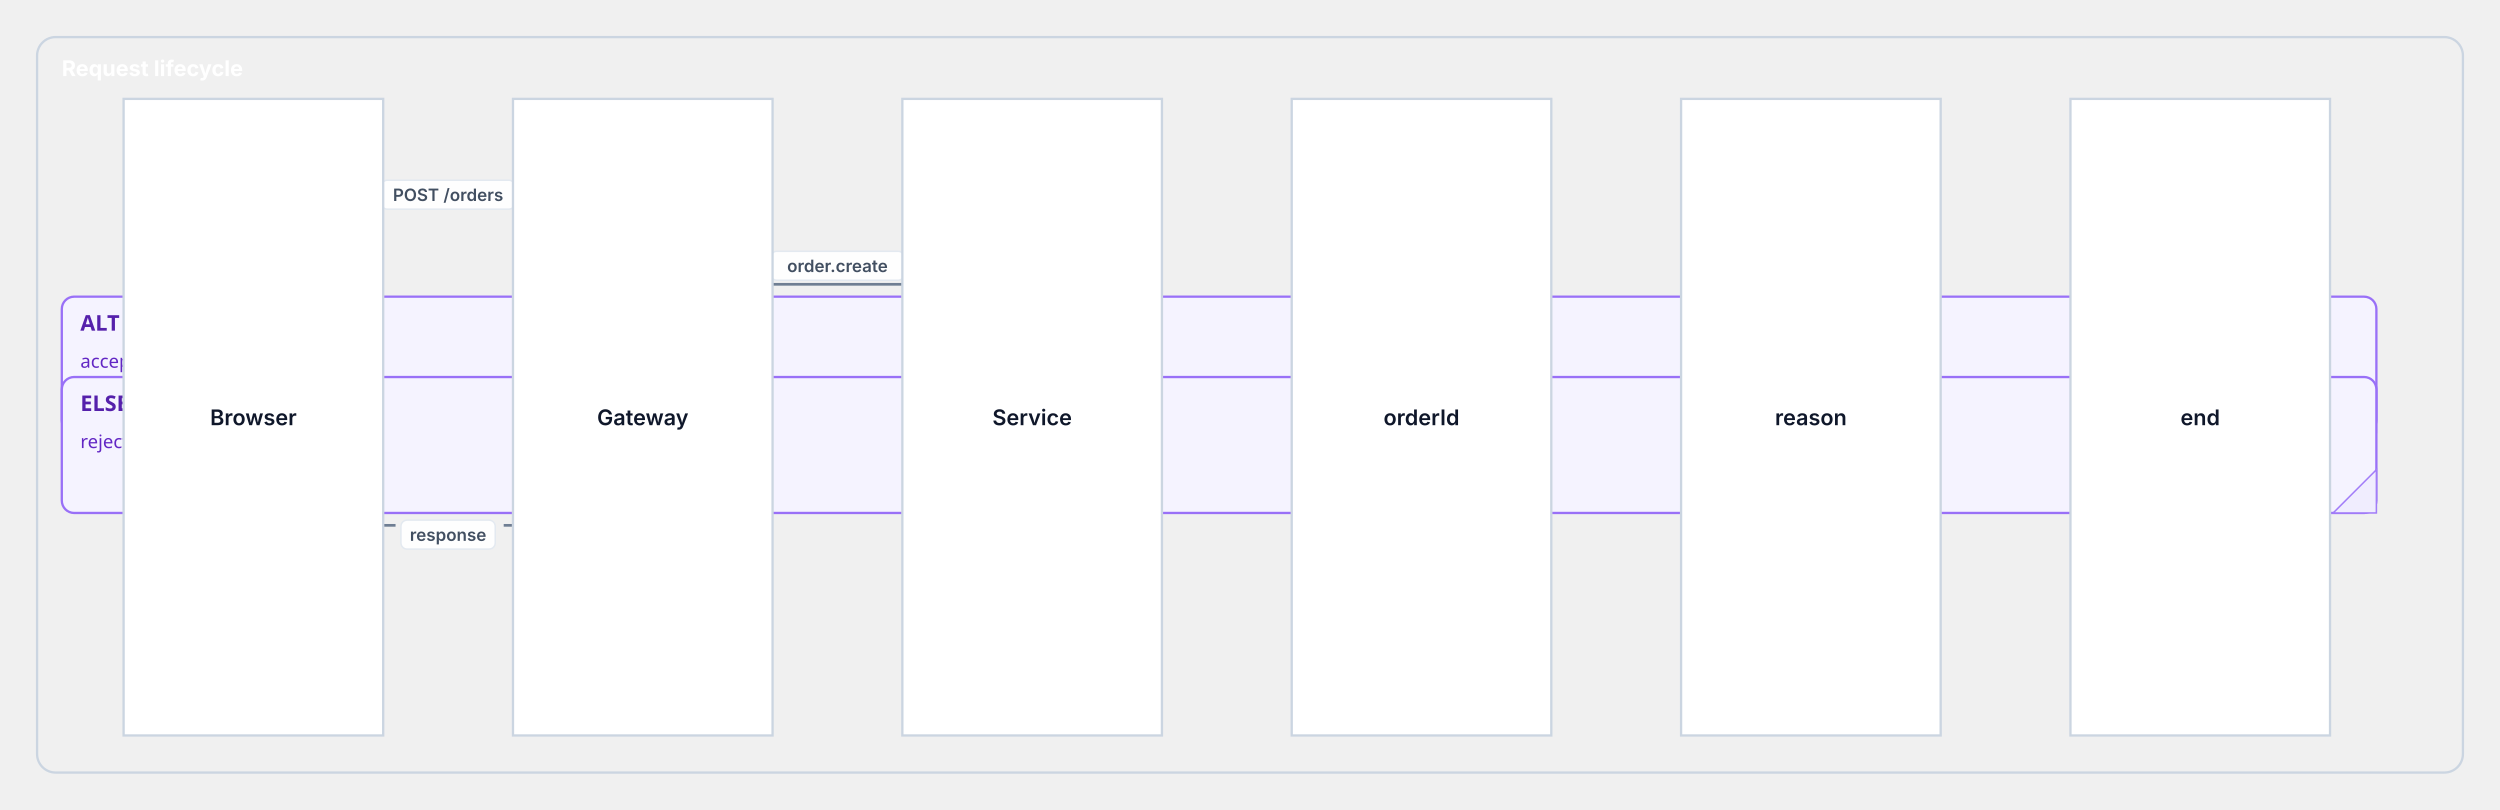
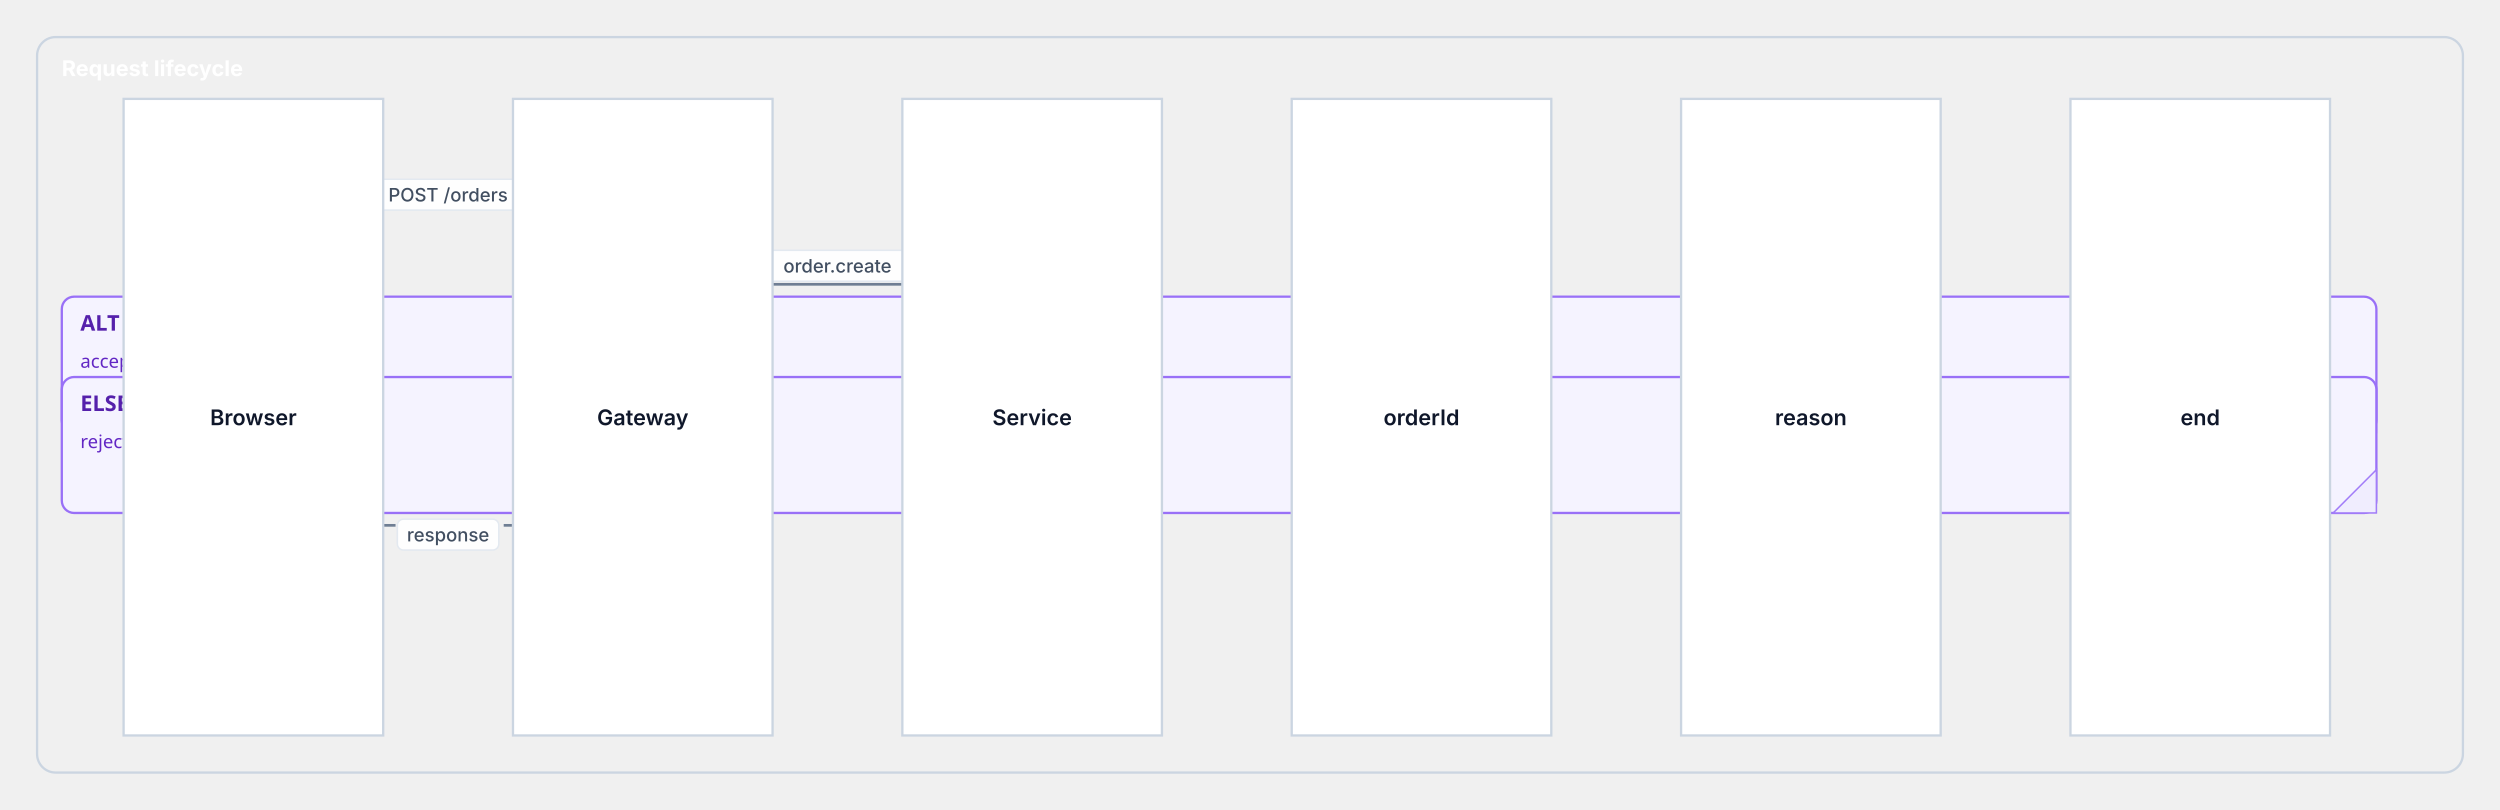
<svg xmlns="http://www.w3.org/2000/svg" viewBox="-24 -24 1618 524" width="1618" height="524" data-openflowkit-document="template-request-sequence" data-page="page-1" data-theme="dark" data-pixel-ratio="1">
  <g data-connector-id="msg-1">
    <path d="M140 108 L392 108" fill="none" stroke="#64748b" stroke-width="1.75" opacity="1" />
-     <rect x="222.72" y="92.625" width="86.56" height="18.75" rx="4" fill="#ffffff" stroke="#e2e8f0" stroke-width="1" />
-     <text x="266" y="102" text-anchor="middle" dominant-baseline="middle" fill="#334155" font-family="Inter, ui-sans-serif, system-ui, sans-serif" font-size="11" font-weight="600">POST /orders</text>
+     <rect x="219.24" y="92" width="93.52" height="20" rx="4" fill="#ffffff" stroke="#e2e8f0" stroke-width="1" />
+     <text x="266" y="102" text-anchor="middle" dominant-baseline="middle" fill="#334155" font-family="Inter, ui-sans-serif, system-ui, sans-serif" font-size="12" font-weight="500">POST /orders</text>
    <path d="M392 108 L382.796 112.067 L383.224 103.077 Z" fill="#64748b" opacity="1" />
  </g>
  <g data-connector-id="msg-2">
    <path d="M392 160 L644 160" fill="none" stroke="#64748b" stroke-width="1.75" opacity="1" />
-     <rect x="474.72" y="138.625" width="86.56" height="18.75" rx="4" fill="#ffffff" stroke="#e2e8f0" stroke-width="1" />
-     <text x="518" y="148" text-anchor="middle" dominant-baseline="middle" fill="#334155" font-family="Inter, ui-sans-serif, system-ui, sans-serif" font-size="11" font-weight="600">order.create</text>
+     <rect x="471.24" y="138" width="93.52" height="20" rx="4" fill="#ffffff" stroke="#e2e8f0" stroke-width="1" />
+     <text x="518" y="148" text-anchor="middle" dominant-baseline="middle" fill="#334155" font-family="Inter, ui-sans-serif, system-ui, sans-serif" font-size="12" font-weight="500">order.create</text>
    <path d="M644 160 L634.614 163.626 L635.467 154.667 Z" fill="#64748b" opacity="1" />
  </g>
  <g data-connector-id="msg-3">
    <path d="M644 212 L392 212" fill="none" stroke="#64748b" stroke-width="1.75" opacity="1" stroke-dasharray="10 6" />
-     <rect x="503.43" y="202.625" width="29.14" height="18.75" rx="4" fill="#ffffff" stroke="#e2e8f0" stroke-width="1" />
-     <text x="518" y="212" text-anchor="middle" dominant-baseline="middle" fill="#334155" font-family="Inter, ui-sans-serif, system-ui, sans-serif" font-size="11" font-weight="600">202</text>
+     <rect x="502.56" y="202" width="30.88" height="20" rx="4" fill="#ffffff" stroke="#e2e8f0" stroke-width="1" />
+     <text x="518" y="212" text-anchor="middle" dominant-baseline="middle" fill="#334155" font-family="Inter, ui-sans-serif, system-ui, sans-serif" font-size="12" font-weight="500">202</text>
    <path d="M401 207.5 L392 212 L401 216.5" fill="none" stroke="#64748b" stroke-width="1.75" opacity="1" stroke-linejoin="round" />
  </g>
  <g data-connector-id="msg-4">
    <path d="M644 264 L392 264" fill="none" stroke="#64748b" stroke-width="1.75" opacity="1" stroke-dasharray="10 6" />
-     <rect x="503.43" y="266.625" width="29.14" height="18.75" rx="4" fill="#ffffff" stroke="#e2e8f0" stroke-width="1" />
-     <text x="518" y="276" text-anchor="middle" dominant-baseline="middle" fill="#334155" font-family="Inter, ui-sans-serif, system-ui, sans-serif" font-size="11" font-weight="600">409</text>
+     <rect x="502.56" y="266" width="30.88" height="20" rx="4" fill="#ffffff" stroke="#e2e8f0" stroke-width="1" />
+     <text x="518" y="276" text-anchor="middle" dominant-baseline="middle" fill="#334155" font-family="Inter, ui-sans-serif, system-ui, sans-serif" font-size="12" font-weight="500">409</text>
    <path d="M401.386 260.374 L392 264 L400.533 269.333" fill="none" stroke="#64748b" stroke-width="1.75" opacity="1" stroke-linejoin="round" />
  </g>
  <g data-connector-id="msg-5">
    <path d="M392 316 L140 316" fill="none" stroke="#64748b" stroke-width="1.75" opacity="1" stroke-dasharray="10 6" />
-     <rect x="235.48" y="312.625" width="61.04" height="18.75" rx="4" fill="#ffffff" stroke="#e2e8f0" stroke-width="1" />
-     <text x="266" y="322" text-anchor="middle" dominant-baseline="middle" fill="#334155" font-family="Inter, ui-sans-serif, system-ui, sans-serif" font-size="11" font-weight="600">response</text>
+     <rect x="233.16" y="312" width="65.68" height="20" rx="4" fill="#ffffff" stroke="#e2e8f0" stroke-width="1" />
+     <text x="266" y="322" text-anchor="middle" dominant-baseline="middle" fill="#334155" font-family="Inter, ui-sans-serif, system-ui, sans-serif" font-size="12" font-weight="500">response</text>
    <path d="M149.204 311.933 L140 316 L148.776 320.923" fill="none" stroke="#64748b" stroke-width="1.75" opacity="1" stroke-linejoin="round" />
  </g>
  <g data-node-id="dsl-485r0" transform="matrix(1 0 0 1 0 0)">
    <rect x="0" y="0" width="1570" height="476" rx="12" fill="rgba(241,245,249,0.08)" stroke="#cbd5e1" stroke-width="1.5" />
    <g>
      <text x="16" y="20" text-anchor="start" dominant-baseline="middle" fill="#ffffff" font-family="Inter, ui-sans-serif, system-ui, sans-serif" font-size="14" font-weight="700">Request lifecycle</text>
    </g>
  </g>
  <g data-node-id="alt-1" data-node-kind="annotation" transform="matrix(1 0 0 1 16 168)">
    <rect width="1498" height="88" rx="8" fill="#f5f3ff" stroke="#9970f7" stroke-width="1.5" />
    <path d="M1470 88 L1498 60 L1498 88 Z" fill="#f0edfe" stroke="#a27df8" />
    <text x="12" y="22" fill="#5520ab" font-family="system-ui,sans-serif" font-size="14" font-weight="700">
      <tspan x="12" dy="0">ALT</tspan>
    </text>
    <text x="12" y="46" fill="#6226c4" font-family="system-ui,sans-serif" font-size="12" font-weight="500">
      <tspan x="12" dy="0">accepted</tspan>
    </text>
  </g>
  <g data-node-id="alt-2" data-node-kind="annotation" transform="matrix(1 0 0 1 16 220)">
    <rect width="1498" height="88" rx="8" fill="#f5f3ff" stroke="#9970f7" stroke-width="1.5" />
    <path d="M1470 88 L1498 60 L1498 88 Z" fill="#f0edfe" stroke="#a27df8" />
    <text x="12" y="22" fill="#5520ab" font-family="system-ui,sans-serif" font-size="14" font-weight="700">
      <tspan x="12" dy="0">ELSE</tspan>
    </text>
    <text x="12" y="46" fill="#6226c4" font-family="system-ui,sans-serif" font-size="12" font-weight="500">
      <tspan x="12" dy="0">rejected</tspan>
    </text>
  </g>
  <g data-node-id="browser" transform="matrix(1 0 0 1 56 40)">
    <rect x="0" y="0" width="168" height="412" fill="#ffffff" stroke="#cbd5e1" stroke-width="1.5" />
    <g>
      <text x="84" y="206" text-anchor="middle" dominant-baseline="middle" fill="#0f172a" font-family="Inter, ui-sans-serif, system-ui, sans-serif" font-size="14" font-weight="600">Browser</text>
    </g>
  </g>
  <g data-node-id="end" transform="matrix(1 0 0 1 1316 40)">
    <rect x="0" y="0" width="168" height="412" fill="#ffffff" stroke="#cbd5e1" stroke-width="1.5" />
    <g>
      <text x="84" y="206" text-anchor="middle" dominant-baseline="middle" fill="#0f172a" font-family="Inter, ui-sans-serif, system-ui, sans-serif" font-size="14" font-weight="600">end</text>
    </g>
  </g>
  <g data-node-id="gateway" transform="matrix(1 0 0 1 308 40)">
    <rect x="0" y="0" width="168" height="412" fill="#ffffff" stroke="#cbd5e1" stroke-width="1.5" />
    <g>
      <text x="84" y="206" text-anchor="middle" dominant-baseline="middle" fill="#0f172a" font-family="Inter, ui-sans-serif, system-ui, sans-serif" font-size="14" font-weight="600">Gateway</text>
    </g>
  </g>
  <g data-node-id="orderid" transform="matrix(1 0 0 1 812 40)">
    <rect x="0" y="0" width="168" height="412" fill="#ffffff" stroke="#cbd5e1" stroke-width="1.5" />
    <g>
      <text x="84" y="206" text-anchor="middle" dominant-baseline="middle" fill="#0f172a" font-family="Inter, ui-sans-serif, system-ui, sans-serif" font-size="14" font-weight="600">orderId</text>
    </g>
  </g>
  <g data-node-id="reason" transform="matrix(1 0 0 1 1064 40)">
    <rect x="0" y="0" width="168" height="412" fill="#ffffff" stroke="#cbd5e1" stroke-width="1.5" />
    <g>
      <text x="84" y="206" text-anchor="middle" dominant-baseline="middle" fill="#0f172a" font-family="Inter, ui-sans-serif, system-ui, sans-serif" font-size="14" font-weight="600">reason</text>
    </g>
  </g>
  <g data-node-id="service" transform="matrix(1 0 0 1 560 40)">
    <rect x="0" y="0" width="168" height="412" fill="#ffffff" stroke="#cbd5e1" stroke-width="1.5" />
    <g>
      <text x="84" y="206" text-anchor="middle" dominant-baseline="middle" fill="#0f172a" font-family="Inter, ui-sans-serif, system-ui, sans-serif" font-size="14" font-weight="600">Service</text>
    </g>
  </g>
</svg>
